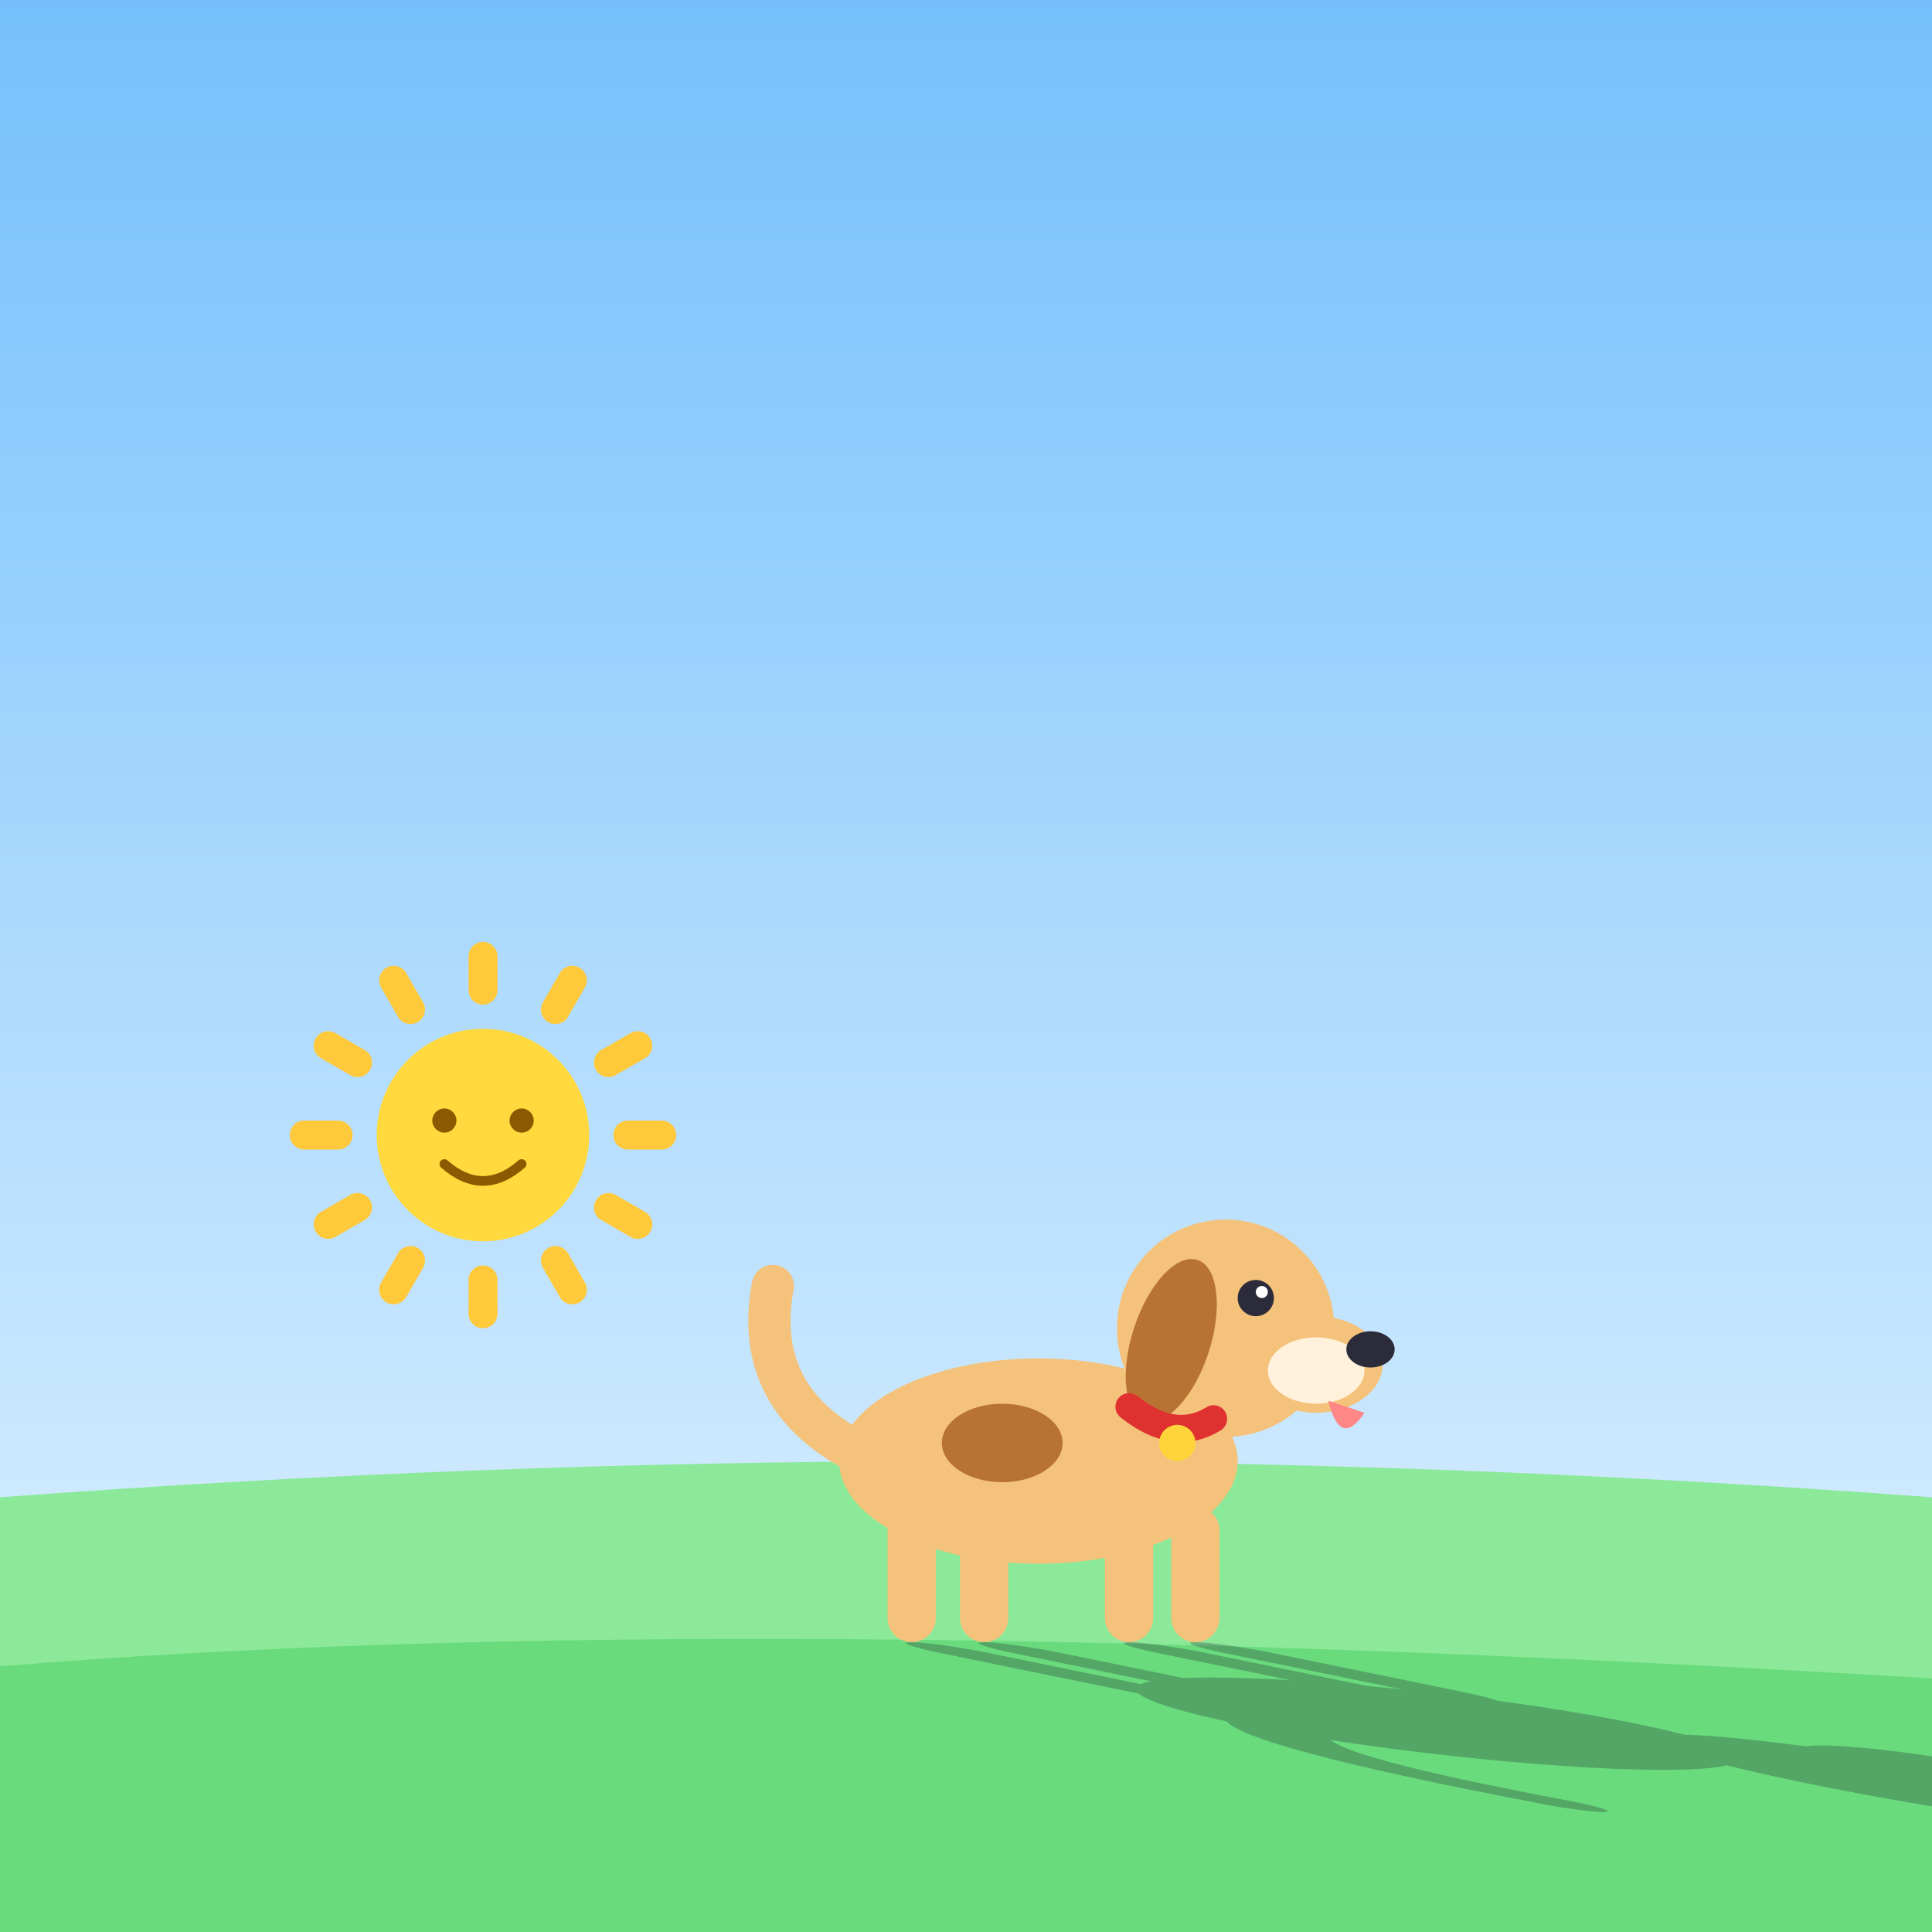
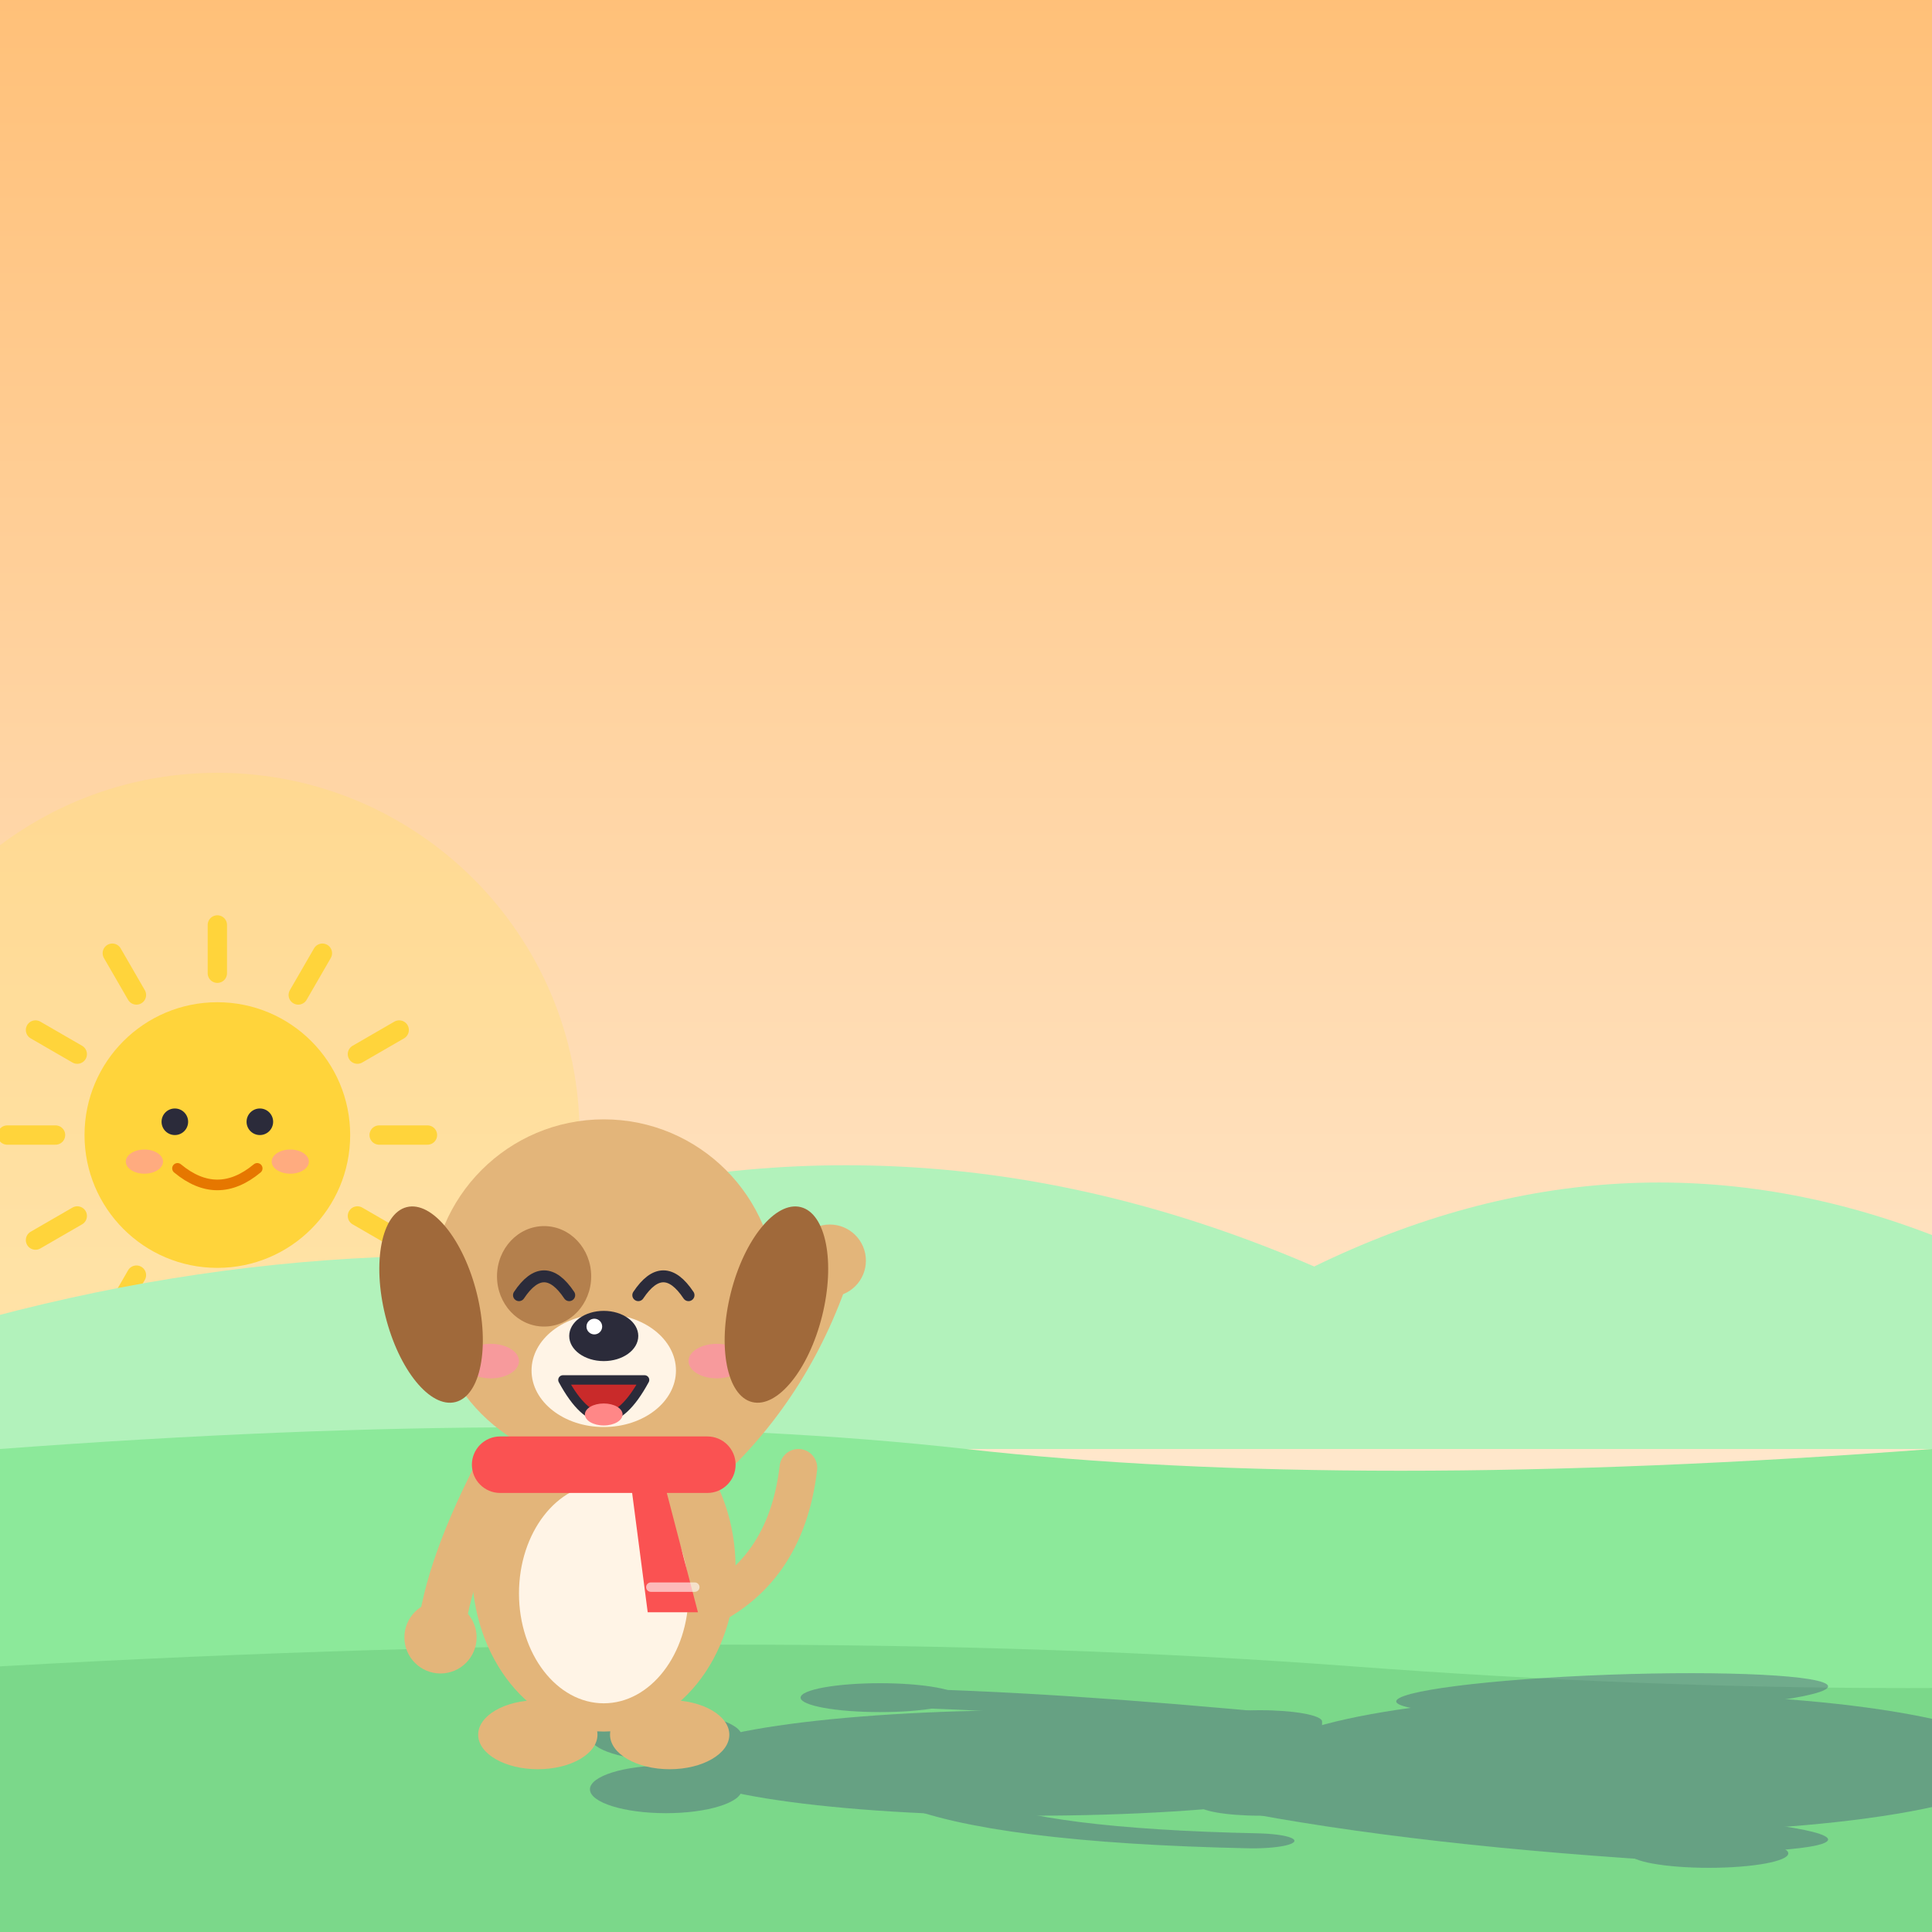
<svg xmlns="http://www.w3.org/2000/svg" viewBox="0 0 800 800" width="800" height="800">
  <defs>
-     <linearGradient id="ciel" x1="0" y1="0" x2="0" y2="1">
-       <stop offset="0" stop-color="#74c0fc" />
-       <stop offset="1" stop-color="#e7f5ff" />
+     <linearGradient id="d1" x1="0" y1="0" x2="0" y2="1">
+       <stop offset="0" stop-color="#ffc078" />
+       <stop offset="1" stop-color="#fff4e6" />
    </linearGradient>
+     <filter id="f2" x="-50%" y="-50%" width="200%" height="200%">
+       <feColorMatrix type="matrix" values="0 0 0 0 0.07  0 0 0 0 0.09  0 0 0 0 0.2  0 0 0 0.42 0" />
+     </filter>
  </defs>
-   <rect width="800" height="800" fill="url(#ciel)" />
+   <rect x="0" y="0" width="800" height="800" fill="url(#d1)" />
+   <circle cx="90" cy="470" r="150" fill="#ffe066" opacity="0.3" />
  <g>
-     <rect x="194" y="390" width="12" height="26" rx="6" fill="#ffc93c" transform="rotate(0 200 470)" />
-     <rect x="194" y="390" width="12" height="26" rx="6" fill="#ffc93c" transform="rotate(30 200 470)" />
-     <rect x="194" y="390" width="12" height="26" rx="6" fill="#ffc93c" transform="rotate(60 200 470)" />
-     <rect x="194" y="390" width="12" height="26" rx="6" fill="#ffc93c" transform="rotate(90 200 470)" />
-     <rect x="194" y="390" width="12" height="26" rx="6" fill="#ffc93c" transform="rotate(120 200 470)" />
-     <rect x="194" y="390" width="12" height="26" rx="6" fill="#ffc93c" transform="rotate(150 200 470)" />
-     <rect x="194" y="390" width="12" height="26" rx="6" fill="#ffc93c" transform="rotate(180 200 470)" />
-     <rect x="194" y="390" width="12" height="26" rx="6" fill="#ffc93c" transform="rotate(210 200 470)" />
-     <rect x="194" y="390" width="12" height="26" rx="6" fill="#ffc93c" transform="rotate(240 200 470)" />
-     <rect x="194" y="390" width="12" height="26" rx="6" fill="#ffc93c" transform="rotate(270 200 470)" />
-     <rect x="194" y="390" width="12" height="26" rx="6" fill="#ffc93c" transform="rotate(300 200 470)" />
-     <rect x="194" y="390" width="12" height="26" rx="6" fill="#ffc93c" transform="rotate(330 200 470)" />
-     <circle cx="200" cy="470" r="44" fill="#ffd93d" />
-     <circle cx="184" cy="464" r="5" fill="#8a5a00" />
-     <circle cx="216" cy="464" r="5" fill="#8a5a00" />
-     <path d="M 184 482 Q 200 496 216 482" stroke="#8a5a00" stroke-width="4" fill="none" stroke-linecap="round" />
+     <line x1="157" y1="470" x2="177" y2="470" stroke="#ffd43b" stroke-width="8" stroke-linecap="round" />
+     <line x1="148" y1="503.5" x2="165.3" y2="513.5" stroke="#ffd43b" stroke-width="8" stroke-linecap="round" />
+     <line x1="123.5" y1="528" x2="133.5" y2="545.3" stroke="#ffd43b" stroke-width="8" stroke-linecap="round" />
+     <line x1="90" y1="537" x2="90" y2="557" stroke="#ffd43b" stroke-width="8" stroke-linecap="round" />
+     <line x1="56.5" y1="528" x2="46.5" y2="545.3" stroke="#ffd43b" stroke-width="8" stroke-linecap="round" />
+     <line x1="32" y1="503.5" x2="14.7" y2="513.5" stroke="#ffd43b" stroke-width="8" stroke-linecap="round" />
+     <line x1="23" y1="470" x2="3" y2="470" stroke="#ffd43b" stroke-width="8" stroke-linecap="round" />
+     <line x1="32" y1="436.5" x2="14.7" y2="426.5" stroke="#ffd43b" stroke-width="8" stroke-linecap="round" />
+     <line x1="56.5" y1="412" x2="46.5" y2="394.7" stroke="#ffd43b" stroke-width="8" stroke-linecap="round" />
+     <line x1="90" y1="403" x2="90" y2="383" stroke="#ffd43b" stroke-width="8" stroke-linecap="round" />
+     <line x1="123.5" y1="412" x2="133.5" y2="394.7" stroke="#ffd43b" stroke-width="8" stroke-linecap="round" />
+     <line x1="148" y1="436.5" x2="165.3" y2="426.5" stroke="#ffd43b" stroke-width="8" stroke-linecap="round" />
+     <circle cx="90" cy="470" r="55" fill="#ffd43b" />
+     <circle cx="72.4" cy="464.5" r="5.5" fill="#2b2b3a" />
+     <circle cx="107.6" cy="464.5" r="5.5" fill="#2b2b3a" />
+     <path d="M 73.5 483.8 Q 90 497.5 106.5 483.8" fill="none" stroke="#e67700" stroke-width="4.4" stroke-linecap="round" stroke-linejoin="round" />
+     <ellipse cx="59.8" cy="481" rx="7.7" ry="5" fill="#ff8fab" opacity="0.6" />
+     <ellipse cx="120.2" cy="481" rx="7.7" ry="5" fill="#ff8fab" opacity="0.6" />
  </g>
-   <path d="M 0 620 Q 400 590 800 620 L 800 800 L 0 800 Z" fill="#8ce99a" />
-   <path d="M 0 690 Q 300 665 800 695 L 800 800 L 0 800 Z" fill="#69db7c" />
-   <g transform="translate(430 680) matrix(1.25 0 -2.75 -0.5625 0 0)" color="#1b1b2f" opacity="0.28">
-     <path d="M -58 -62 Q -95 -80 -88 -118" stroke="currentColor" stroke-width="14" fill="none" stroke-linecap="round" />
-     <rect x="-50" y="-45" width="16" height="45" rx="8" fill="currentColor" />
-     <rect x="-26" y="-45" width="16" height="45" rx="8" fill="currentColor" />
-     <rect x="22" y="-45" width="16" height="45" rx="8" fill="currentColor" />
-     <rect x="44" y="-45" width="16" height="45" rx="8" fill="currentColor" />
-     <ellipse cx="0" cy="-60" rx="66" ry="34" fill="currentColor" />
-     <circle cx="62" cy="-104" r="36" fill="currentColor" />
-     <ellipse cx="92" cy="-92" rx="22" ry="16" fill="currentColor" />
-     <ellipse cx="44" cy="-100" rx="13" ry="28" fill="currentColor" transform="rotate(18 44 -100)" />
+   <path d="M -151.7 600 Q 188.1 439.8 527.8 600 Z" fill="#b2f2bb" />
+   <path d="M 25.5 600 Q 350.2 365 674.9 600 Z" fill="#b2f2bb" />
+   <path d="M 432.6 600 Q 687 379.3 941.5 600 Z" fill="#b2f2bb" />
+   <path d="M 0 600 Q 240.0 582 400.0 600 T 800 600 L 800 800 L 0 800 Z" fill="#8ce99a" />
+   <path d="M 0 690 Q 320.0 672 560.0 690 T 1000 690 L 800 800 L 0 800 Z" fill="#7bd88a" />
+   <g transform="matrix(0 0.4 -2.2 0 250 730)" filter="url(#f2)">
+     <g transform="scale(1.3 1.3)">
+       <path d="M 30 -48 Q 58 -60 62 -94" fill="none" stroke="#e3b57a" stroke-width="12" stroke-linecap="round" stroke-linejoin="round" />
+       <ellipse cx="-21" cy="-9" rx="19" ry="11" fill="#e3b57a" />
+       <ellipse cx="21" cy="-9" rx="19" ry="11" fill="#e3b57a" />
+       <ellipse cx="0" cy="-62" rx="42" ry="52" fill="#e3b57a" />
+       <ellipse cx="0" cy="-54" rx="27" ry="35" fill="#fff4e6" />
+       <path d="M -32 -96 Q -50 -62 -52 -40" fill="none" stroke="#e3b57a" stroke-width="15" stroke-linecap="round" stroke-linejoin="round" />
+       <path d="M 32 -96 Q 60 -122 72 -160" fill="none" stroke="#e3b57a" stroke-width="15" stroke-linecap="round" stroke-linejoin="round" />
+       <circle cx="-52" cy="-40" r="11.5" fill="#e3b57a" />
+       <circle cx="72" cy="-160" r="11.5" fill="#e3b57a" />
+       <g>
+         <circle cx="0" cy="-150" r="55" fill="#e3b57a" />
+         <ellipse cx="0" cy="-125" rx="23" ry="18" fill="#fff4e6" />
+         <ellipse cx="-19" cy="-155" rx="15" ry="16" fill="#a0693a" opacity="0.7" />
+         <ellipse cx="-36" cy="-128" rx="9" ry="5.5" fill="#ff8fab" opacity="0.7" />
+         <ellipse cx="36" cy="-128" rx="9" ry="5.5" fill="#ff8fab" opacity="0.7" />
+         <path d="M -27 -149 Q -19 -161 -11 -149" fill="none" stroke="#2b2b3a" stroke-width="3.8" stroke-linecap="round" stroke-linejoin="round" />
+         <path d="M 11 -149 Q 19 -161 27 -149" fill="none" stroke="#2b2b3a" stroke-width="3.8" stroke-linecap="round" stroke-linejoin="round" />
+         <ellipse cx="0" cy="-136" rx="11" ry="8" fill="#2b2b3a" />
+         <circle cx="-3" cy="-139" r="2.5" fill="#fff" />
+         <path d="M -13 -122 Q 0 -98 13 -122 Z" fill="#c92a2a" stroke="#2b2b3a" stroke-width="3" stroke-linecap="round" stroke-linejoin="round" />
+         <ellipse cx="0" cy="-111" rx="6" ry="3.5" fill="#ff8787" />
+         <ellipse cx="-55" cy="-146" rx="15" ry="32" fill="#a0693a" transform="rotate(-14 -55 -146)" />
+         <ellipse cx="55" cy="-146" rx="15" ry="32" fill="#a0693a" transform="rotate(14 55 -146)" />
+         <g>
+           <rect x="-42" y="-104" width="84" height="18" rx="9" fill="#fa5252" />
+           <path d="M 18 -94 L 30 -48 L 14 -48 L 8 -94 Z" fill="#fa5252" />
+           <line x1="15" y1="-56" x2="29" y2="-56" stroke="#fff" stroke-width="3" stroke-linecap="round" opacity="0.6" />
+         </g>
+       </g>
+     </g>
  </g>
-   <g transform="translate(430 680) scale(1.25)">
-     <path d="M -58 -62 Q -95 -80 -88 -118" stroke="#f4c27a" stroke-width="14" fill="none" stroke-linecap="round" />
-     <rect x="-50" y="-45" width="16" height="45" rx="8" fill="#f4c27a" />
-     <rect x="-26" y="-45" width="16" height="45" rx="8" fill="#f4c27a" />
-     <rect x="22" y="-45" width="16" height="45" rx="8" fill="#f4c27a" />
-     <rect x="44" y="-45" width="16" height="45" rx="8" fill="#f4c27a" />
-     <ellipse cx="0" cy="-60" rx="66" ry="34" fill="#f4c27a" />
-     <circle cx="62" cy="-104" r="36" fill="#f4c27a" />
-     <ellipse cx="92" cy="-92" rx="22" ry="16" fill="#f4c27a" />
-     <ellipse cx="44" cy="-100" rx="13" ry="28" fill="#b87333" transform="rotate(18 44 -100)" />
-     <ellipse cx="-12" cy="-66" rx="20" ry="13" fill="#b87333" />
-     <ellipse cx="92" cy="-90" rx="16" ry="11" fill="#fff1dc" />
-     <ellipse cx="110" cy="-97" rx="8" ry="6" fill="#2b2b3a" />
-     <circle cx="72" cy="-114" r="6" fill="#2b2b3a" />
-     <circle cx="74" cy="-116" r="2" fill="#fff" />
-     <path d="M 30 -78 Q 45 -66 58 -74" stroke="#e03131" stroke-width="9" fill="none" stroke-linecap="round" />
-     <circle cx="46" cy="-66" r="6" fill="#ffd43b" />
-     <path d="M 96 -80 q 4 16 12 4" fill="#ff8787" />
+   <g transform="translate(250 730) scale(1.3 1.3)">
+     <path d="M 30 -48 Q 58 -60 62 -94" fill="none" stroke="#e3b57a" stroke-width="12" stroke-linecap="round" stroke-linejoin="round" />
+     <ellipse cx="-21" cy="-9" rx="19" ry="11" fill="#e3b57a" />
+     <ellipse cx="21" cy="-9" rx="19" ry="11" fill="#e3b57a" />
+     <ellipse cx="0" cy="-62" rx="42" ry="52" fill="#e3b57a" />
+     <ellipse cx="0" cy="-54" rx="27" ry="35" fill="#fff4e6" />
+     <path d="M -32 -96 Q -50 -62 -52 -40" fill="none" stroke="#e3b57a" stroke-width="15" stroke-linecap="round" stroke-linejoin="round" />
+     <path d="M 32 -96 Q 60 -122 72 -160" fill="none" stroke="#e3b57a" stroke-width="15" stroke-linecap="round" stroke-linejoin="round" />
+     <circle cx="-52" cy="-40" r="11.5" fill="#e3b57a" />
+     <circle cx="72" cy="-160" r="11.5" fill="#e3b57a" />
+     <g>
+       <circle cx="0" cy="-150" r="55" fill="#e3b57a" />
+       <ellipse cx="0" cy="-125" rx="23" ry="18" fill="#fff4e6" />
+       <ellipse cx="-19" cy="-155" rx="15" ry="16" fill="#a0693a" opacity="0.7" />
+       <ellipse cx="-36" cy="-128" rx="9" ry="5.5" fill="#ff8fab" opacity="0.7" />
+       <ellipse cx="36" cy="-128" rx="9" ry="5.5" fill="#ff8fab" opacity="0.7" />
+       <path d="M -27 -149 Q -19 -161 -11 -149" fill="none" stroke="#2b2b3a" stroke-width="3.8" stroke-linecap="round" stroke-linejoin="round" />
+       <path d="M 11 -149 Q 19 -161 27 -149" fill="none" stroke="#2b2b3a" stroke-width="3.8" stroke-linecap="round" stroke-linejoin="round" />
+       <ellipse cx="0" cy="-136" rx="11" ry="8" fill="#2b2b3a" />
+       <circle cx="-3" cy="-139" r="2.5" fill="#fff" />
+       <path d="M -13 -122 Q 0 -98 13 -122 Z" fill="#c92a2a" stroke="#2b2b3a" stroke-width="3" stroke-linecap="round" stroke-linejoin="round" />
+       <ellipse cx="0" cy="-111" rx="6" ry="3.5" fill="#ff8787" />
+       <ellipse cx="-55" cy="-146" rx="15" ry="32" fill="#a0693a" transform="rotate(-14 -55 -146)" />
+       <ellipse cx="55" cy="-146" rx="15" ry="32" fill="#a0693a" transform="rotate(14 55 -146)" />
+       <g>
+         <rect x="-42" y="-104" width="84" height="18" rx="9" fill="#fa5252" />
+         <path d="M 18 -94 L 30 -48 L 14 -48 L 8 -94 Z" fill="#fa5252" />
+         <line x1="15" y1="-56" x2="29" y2="-56" stroke="#fff" stroke-width="3" stroke-linecap="round" opacity="0.6" />
+       </g>
+     </g>
  </g>
</svg>
